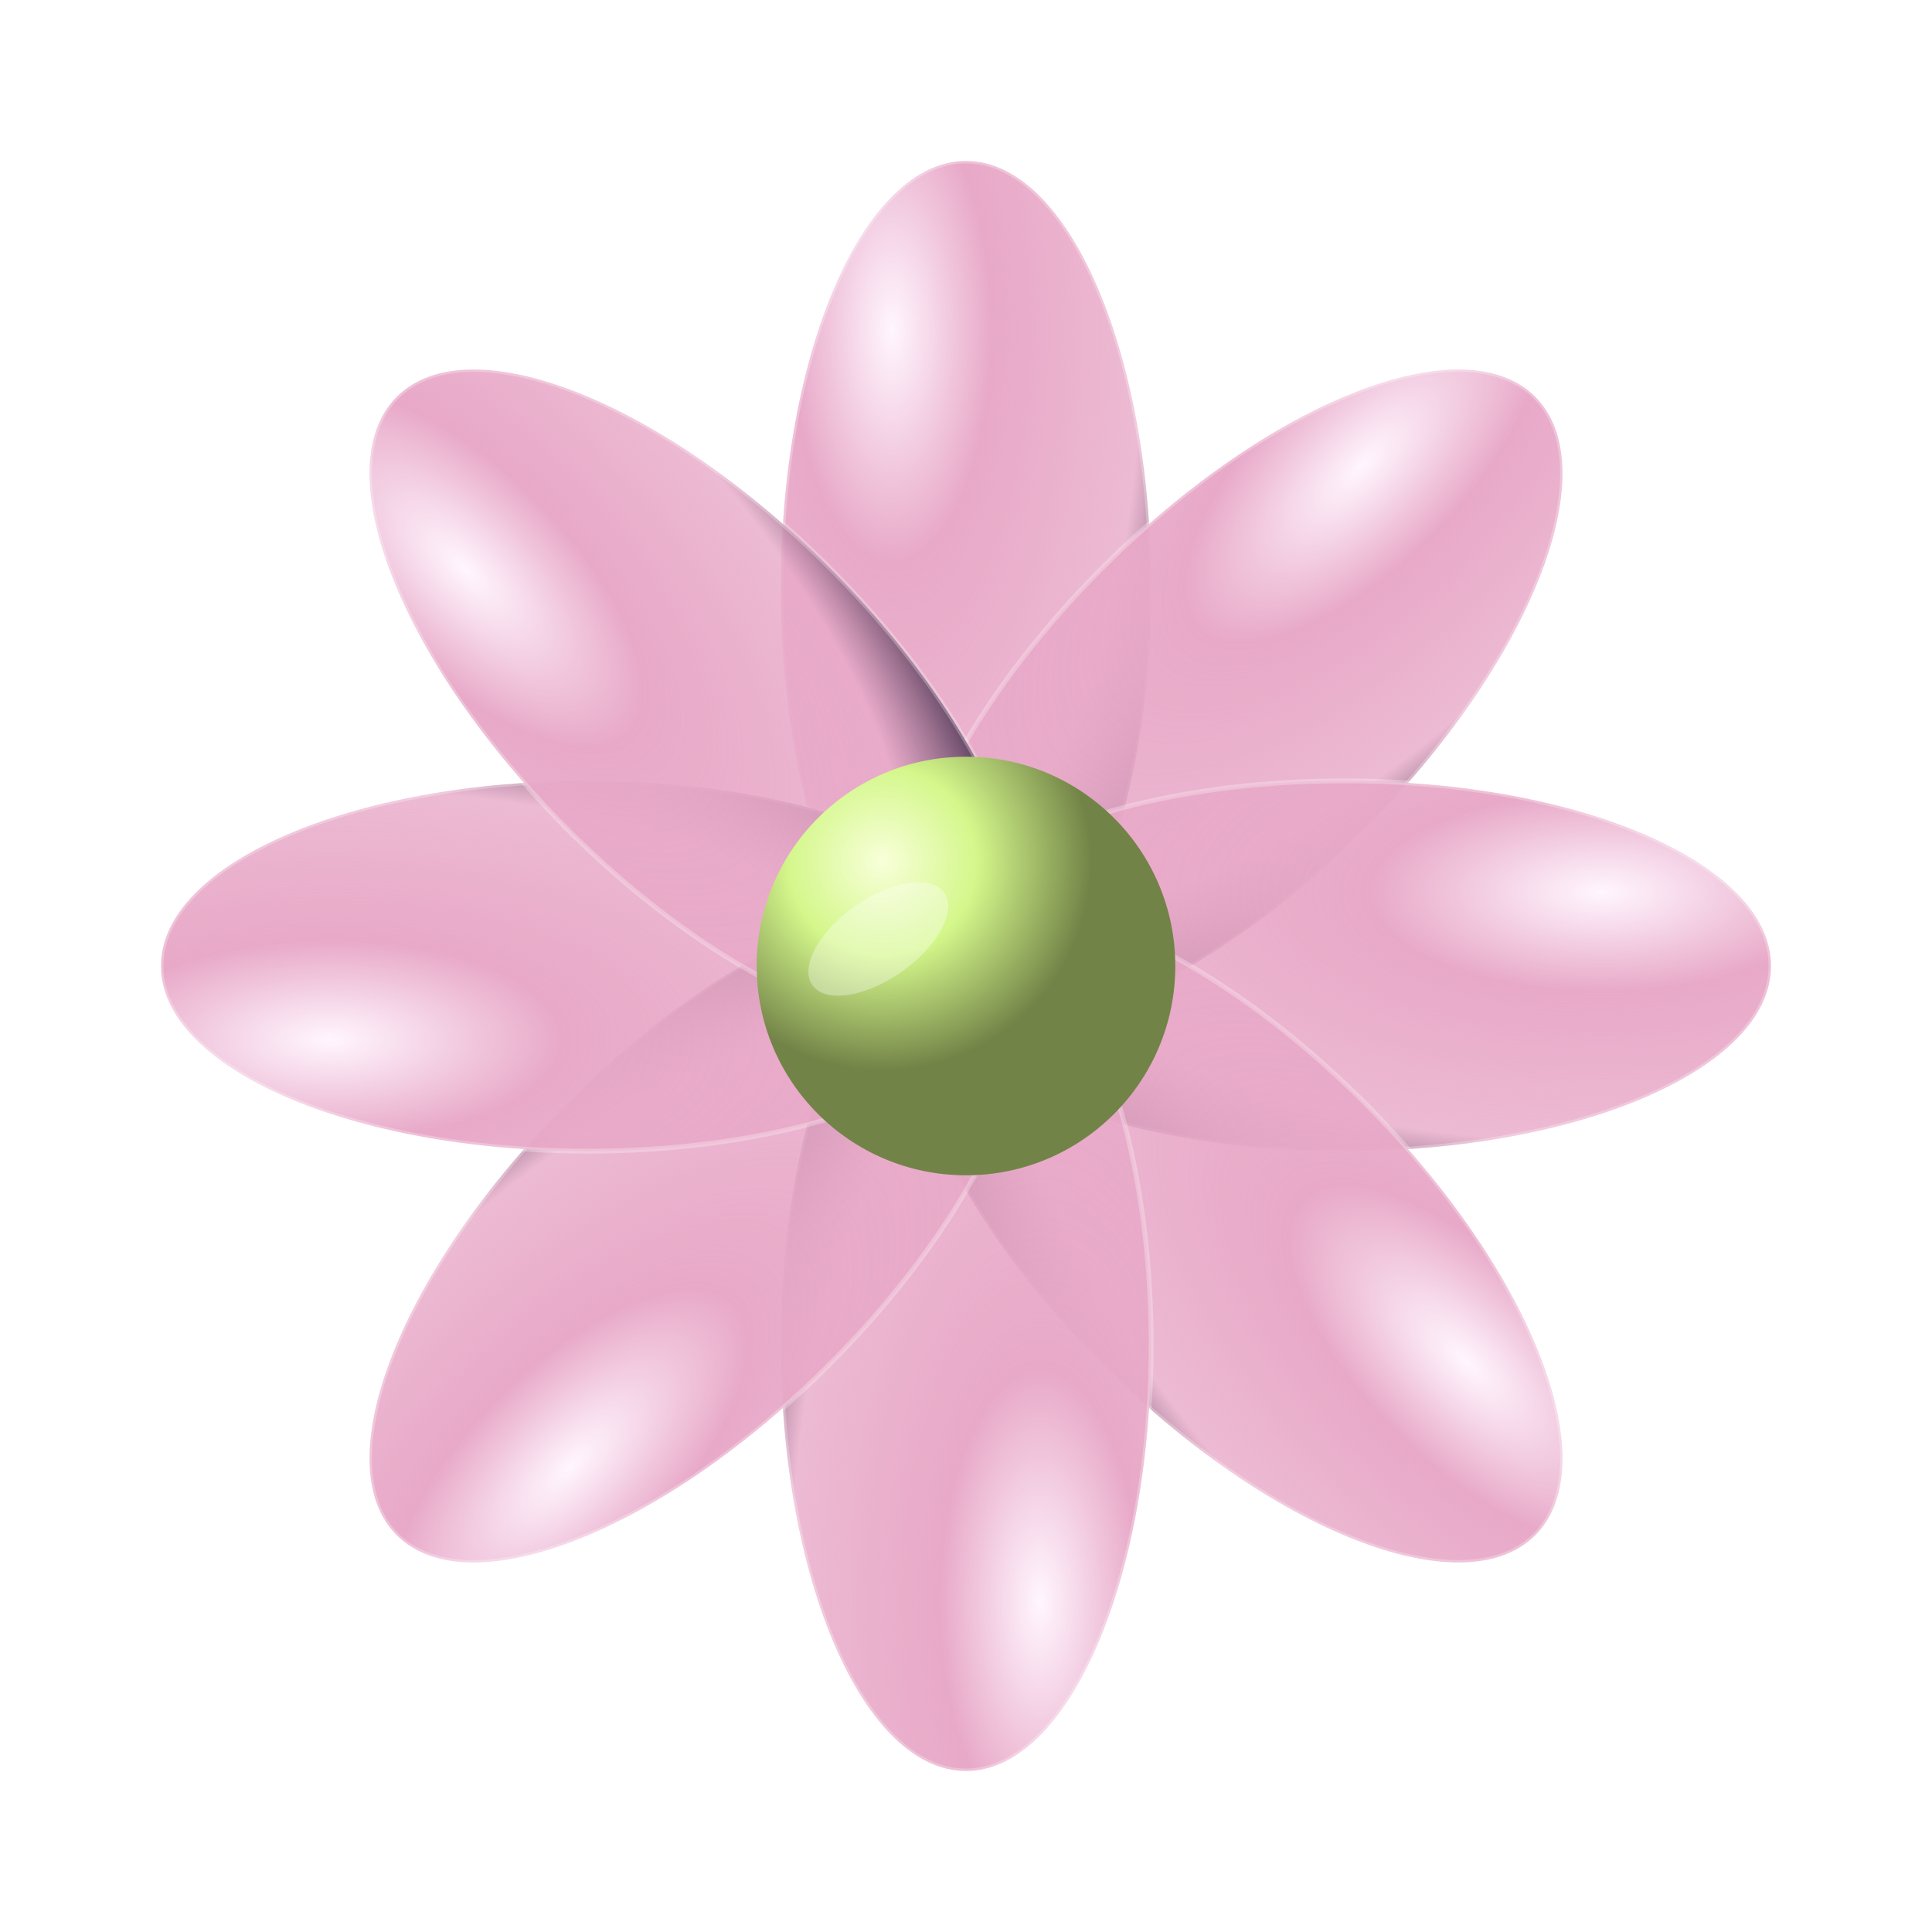
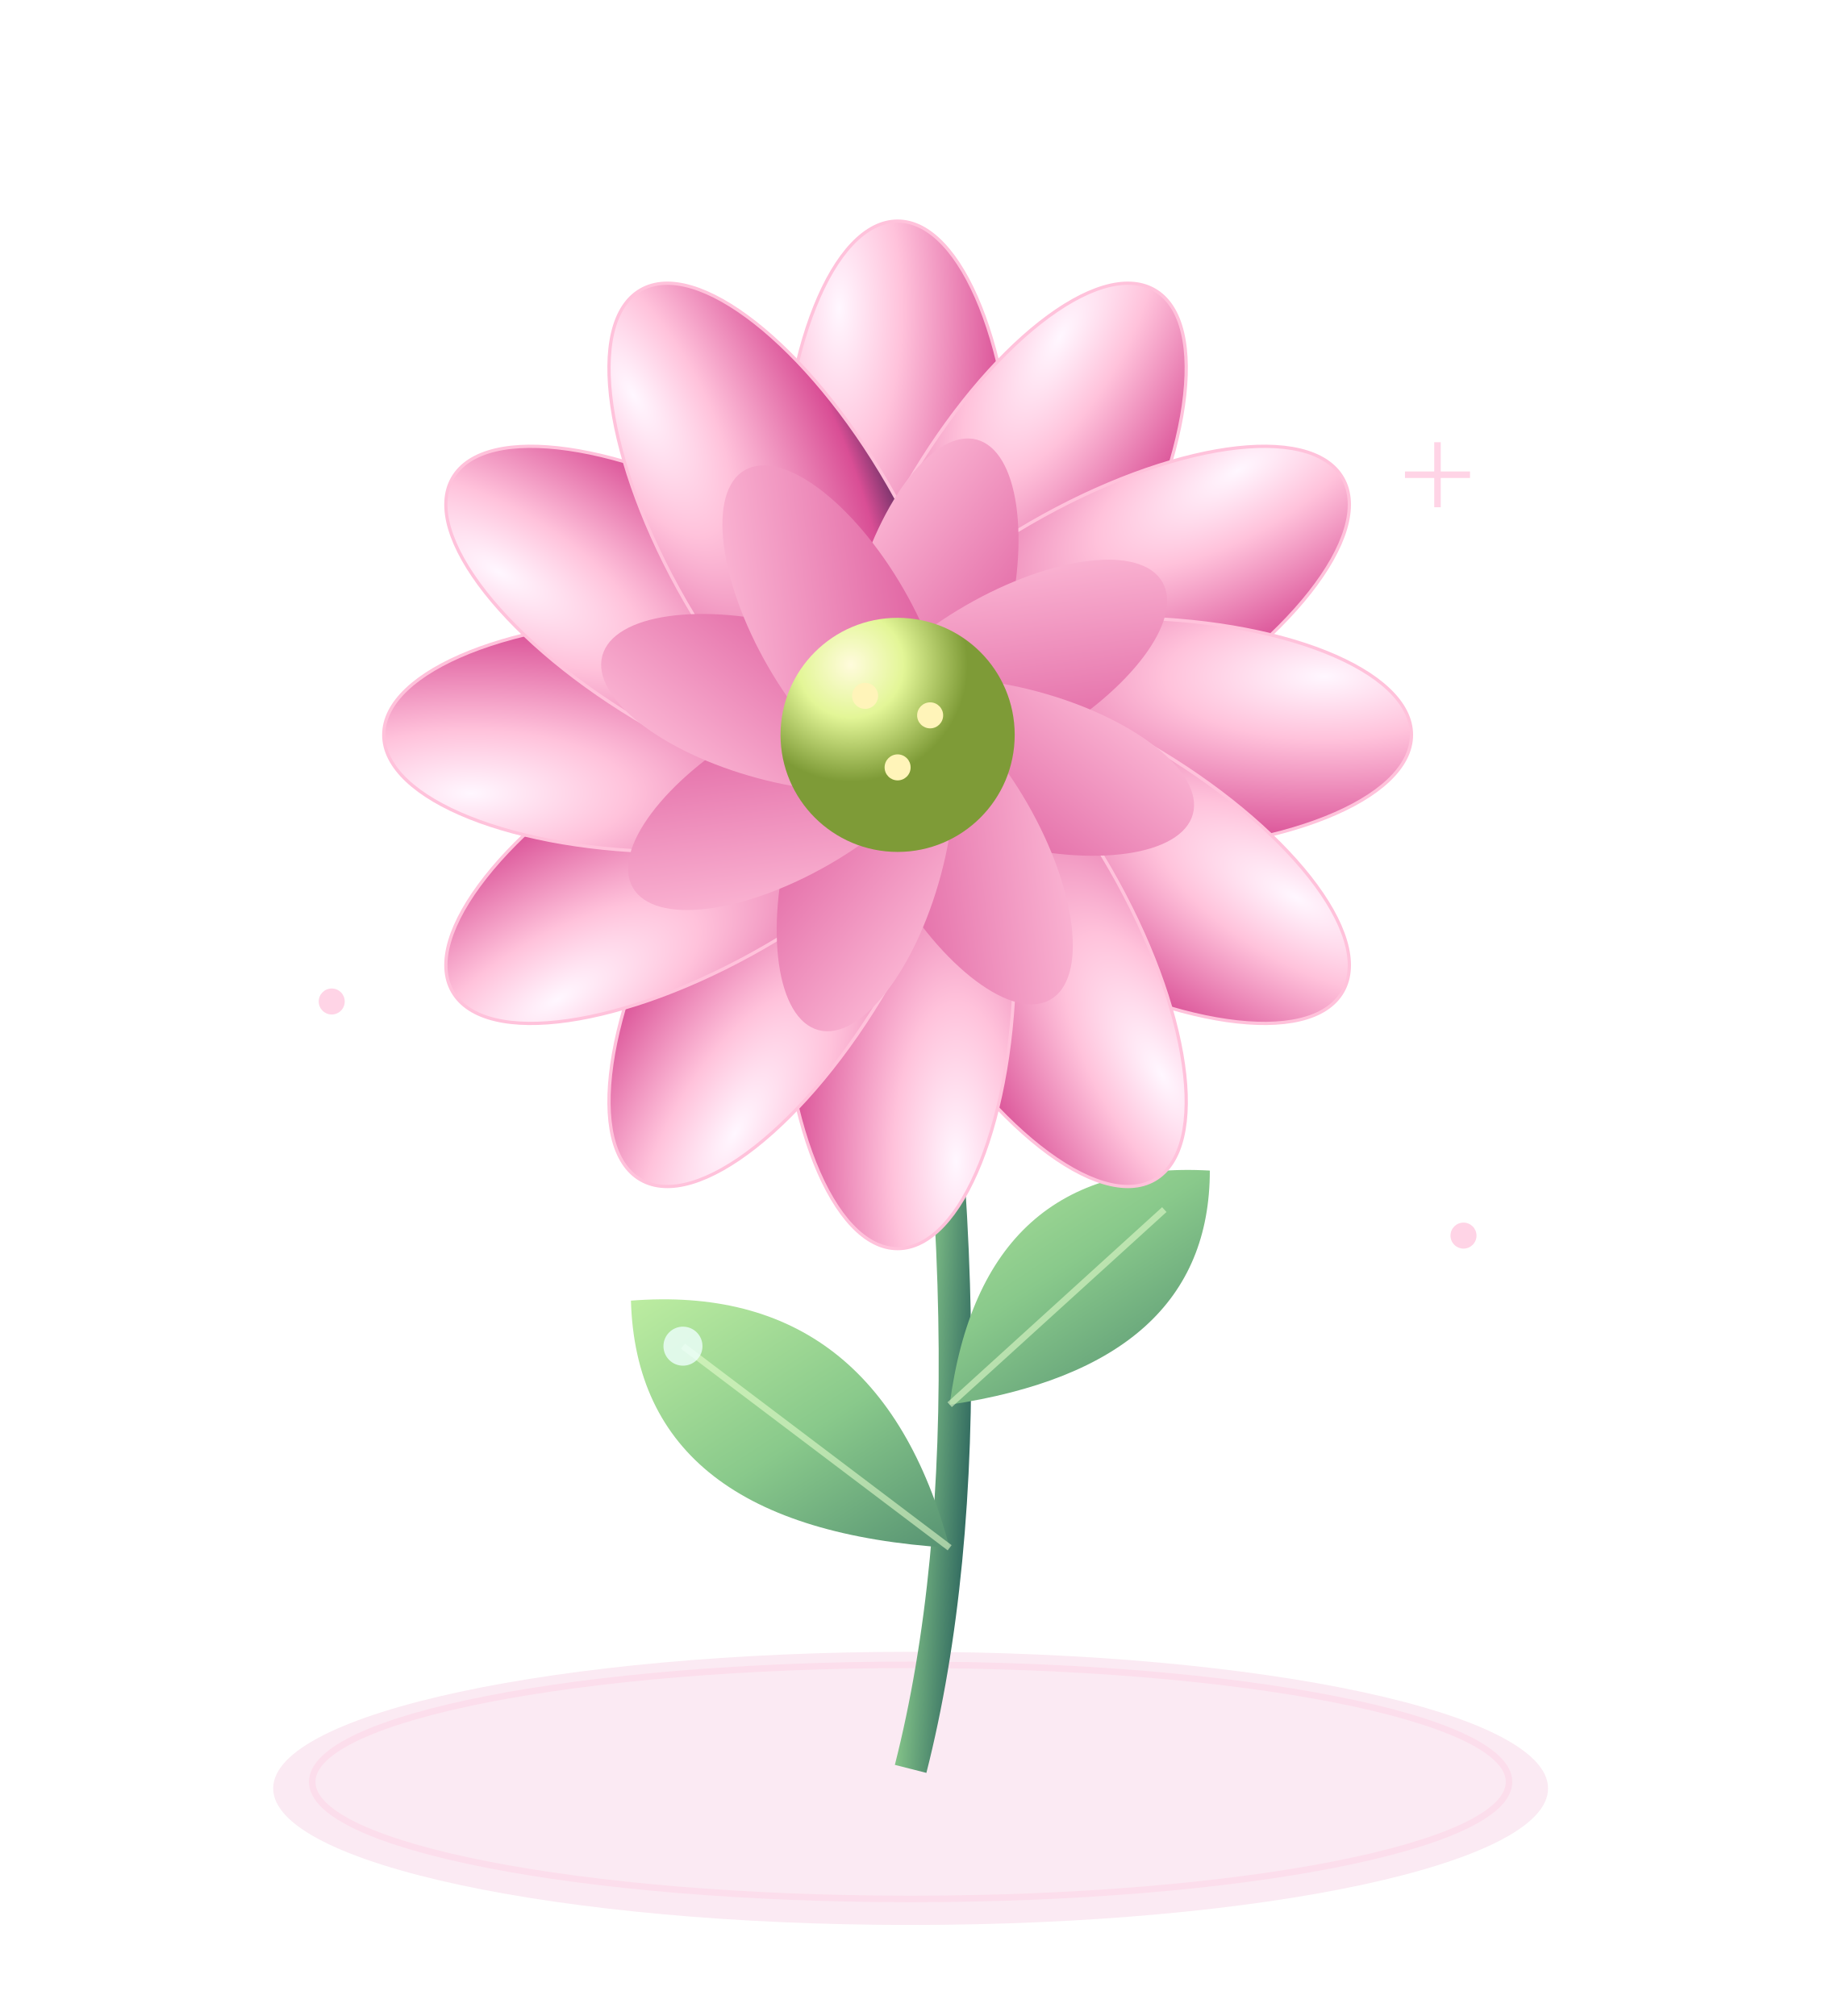
- <svg xmlns="http://www.w3.org/2000/svg" viewBox="0 0 240 240">
+ <svg xmlns="http://www.w3.org/2000/svg" viewBox="0 0 280 310">
  <defs>
-     <radialGradient id="petal" cx="30%" cy="20%" r="90%">
-       <stop stop-color="#fff6ff" />
-       <stop offset=".3" stop-color="#e8a9c8" />
-       <stop offset=".75" stop-color="#e8a9c8" stop-opacity=".8" />
-       <stop offset="1" stop-color="#31223f" />
+     <radialGradient id="petal" cx="25%" cy="15%" r="90%">
+       <stop stop-color="#fff7ff" />
+       <stop offset=".3" stop-color="#ffc2db" />
+       <stop offset=".8" stop-color="#d94e95" />
+       <stop offset="1" stop-color="#452655" />
    </radialGradient>
-     <radialGradient id="heart" cx="30%" cy="25%">
-       <stop stop-color="#f8ffd9" />
-       <stop offset=".45" stop-color="#d4f78b" />
-       <stop offset="1" stop-color="#728347" />
+     <linearGradient id="inner" x2="1" y2="1">
+       <stop stop-color="#ffc2db" />
+       <stop offset="1" stop-color="#d94e95" />
+     </linearGradient>
+     <radialGradient id="gold" cx="30%" cy="20%">
+       <stop stop-color="#fffbdc" />
+       <stop offset=".45" stop-color="#e3f697" />
+       <stop offset="1" stop-color="#7e9b37" />
    </radialGradient>
+     <linearGradient id="leaf" x2="1" y2="1">
+       <stop stop-color="#d7ffac" />
+       <stop offset=".5" stop-color="#89c98b" />
+       <stop offset="1" stop-color="#2d665e" />
+     </linearGradient>
  </defs>
-   <g transform="translate(120 120)">
-     <ellipse cx="0" cy="-47" rx="23" ry="53" fill="url(#petal)" stroke="#ffffff44" stroke-width=".6" transform="rotate(0.0)" />
-     <ellipse cx="0" cy="-47" rx="23" ry="53" fill="url(#petal)" stroke="#ffffff44" stroke-width=".6" transform="rotate(45.0)" />
-     <ellipse cx="0" cy="-47" rx="23" ry="53" fill="url(#petal)" stroke="#ffffff44" stroke-width=".6" transform="rotate(90.0)" />
-     <ellipse cx="0" cy="-47" rx="23" ry="53" fill="url(#petal)" stroke="#ffffff44" stroke-width=".6" transform="rotate(135.0)" />
-     <ellipse cx="0" cy="-47" rx="23" ry="53" fill="url(#petal)" stroke="#ffffff44" stroke-width=".6" transform="rotate(180.0)" />
-     <ellipse cx="0" cy="-47" rx="23" ry="53" fill="url(#petal)" stroke="#ffffff44" stroke-width=".6" transform="rotate(225.0)" />
-     <ellipse cx="0" cy="-47" rx="23" ry="53" fill="url(#petal)" stroke="#ffffff44" stroke-width=".6" transform="rotate(270.0)" />
-     <ellipse cx="0" cy="-47" rx="23" ry="53" fill="url(#petal)" stroke="#ffffff44" stroke-width=".6" transform="rotate(315.0)" />
-     <circle r="26" fill="url(#heart)" />
-     <ellipse cx="-7" cy="-9" rx="10" ry="5" fill="#ffffff55" transform="rotate(-35)" />
+   <ellipse cx="140" cy="275" rx="98" ry="21" fill="#d94e95" opacity=".12" />
+   <ellipse cx="140" cy="274" rx="92" ry="18" fill="none" stroke="#ffc2db" stroke-opacity=".3" />
+   <path d="M140 272Q155 213 137 112" stroke="url(#leaf)" stroke-width="5" fill="none" />
+   <path d="M146 238Q98 235 97 200Q135 197 146 238M146 216Q151 178 186 180Q186 210 146 216" fill="url(#leaf)" />
+   <path d="M146 238L105 207M146 216L179 186" stroke="#e8ffd0" stroke-opacity=".55" fill="none" />
+   <g transform="translate(138 113)">
+     <ellipse cx="0" cy="-34" rx="18" ry="45" transform="rotate(0)" fill="url(#petal)" stroke="#ffc2db" stroke-width=".5" />
+     <ellipse cx="0" cy="-34" rx="18" ry="45" transform="rotate(30)" fill="url(#petal)" stroke="#ffc2db" stroke-width=".5" />
+     <ellipse cx="0" cy="-34" rx="18" ry="45" transform="rotate(60)" fill="url(#petal)" stroke="#ffc2db" stroke-width=".5" />
+     <ellipse cx="0" cy="-34" rx="18" ry="45" transform="rotate(90)" fill="url(#petal)" stroke="#ffc2db" stroke-width=".5" />
+     <ellipse cx="0" cy="-34" rx="18" ry="45" transform="rotate(120)" fill="url(#petal)" stroke="#ffc2db" stroke-width=".5" />
+     <ellipse cx="0" cy="-34" rx="18" ry="45" transform="rotate(150)" fill="url(#petal)" stroke="#ffc2db" stroke-width=".5" />
+     <ellipse cx="0" cy="-34" rx="18" ry="45" transform="rotate(180)" fill="url(#petal)" stroke="#ffc2db" stroke-width=".5" />
+     <ellipse cx="0" cy="-34" rx="18" ry="45" transform="rotate(210)" fill="url(#petal)" stroke="#ffc2db" stroke-width=".5" />
+     <ellipse cx="0" cy="-34" rx="18" ry="45" transform="rotate(240)" fill="url(#petal)" stroke="#ffc2db" stroke-width=".5" />
+     <ellipse cx="0" cy="-34" rx="18" ry="45" transform="rotate(270)" fill="url(#petal)" stroke="#ffc2db" stroke-width=".5" />
+     <ellipse cx="0" cy="-34" rx="18" ry="45" transform="rotate(300)" fill="url(#petal)" stroke="#ffc2db" stroke-width=".5" />
+     <ellipse cx="0" cy="-34" rx="18" ry="45" transform="rotate(330)" fill="url(#petal)" stroke="#ffc2db" stroke-width=".5" />
+     <ellipse cx="0" cy="-19" rx="12" ry="28" transform="rotate(15)" fill="url(#inner)" />
+     <ellipse cx="0" cy="-19" rx="12" ry="28" transform="rotate(60)" fill="url(#inner)" />
+     <ellipse cx="0" cy="-19" rx="12" ry="28" transform="rotate(105)" fill="url(#inner)" />
+     <ellipse cx="0" cy="-19" rx="12" ry="28" transform="rotate(150)" fill="url(#inner)" />
+     <ellipse cx="0" cy="-19" rx="12" ry="28" transform="rotate(195)" fill="url(#inner)" />
+     <ellipse cx="0" cy="-19" rx="12" ry="28" transform="rotate(240)" fill="url(#inner)" />
+     <ellipse cx="0" cy="-19" rx="12" ry="28" transform="rotate(285)" fill="url(#inner)" />
+     <ellipse cx="0" cy="-19" rx="12" ry="28" transform="rotate(330)" fill="url(#inner)" />
+     <circle r="18" fill="url(#gold)" />
+     <g fill="#fff4b9">
+       <circle cx="-5" cy="-6" r="2" />
+       <circle cx="5" cy="-3" r="2" />
+       <circle cy="5" r="2" />
+     </g>
+   </g>
+   <circle cx="105" cy="207" r="3" fill="#edfffc" opacity=".8" />
+   <g fill="#ffc2db" opacity=".7">
+     <circle cx="51" cy="154" r="2" />
+     <circle cx="225" cy="190" r="2" />
+     <path d="M216 73h10m-5-5v10" stroke="#ffc2db" />
  </g>
</svg>
